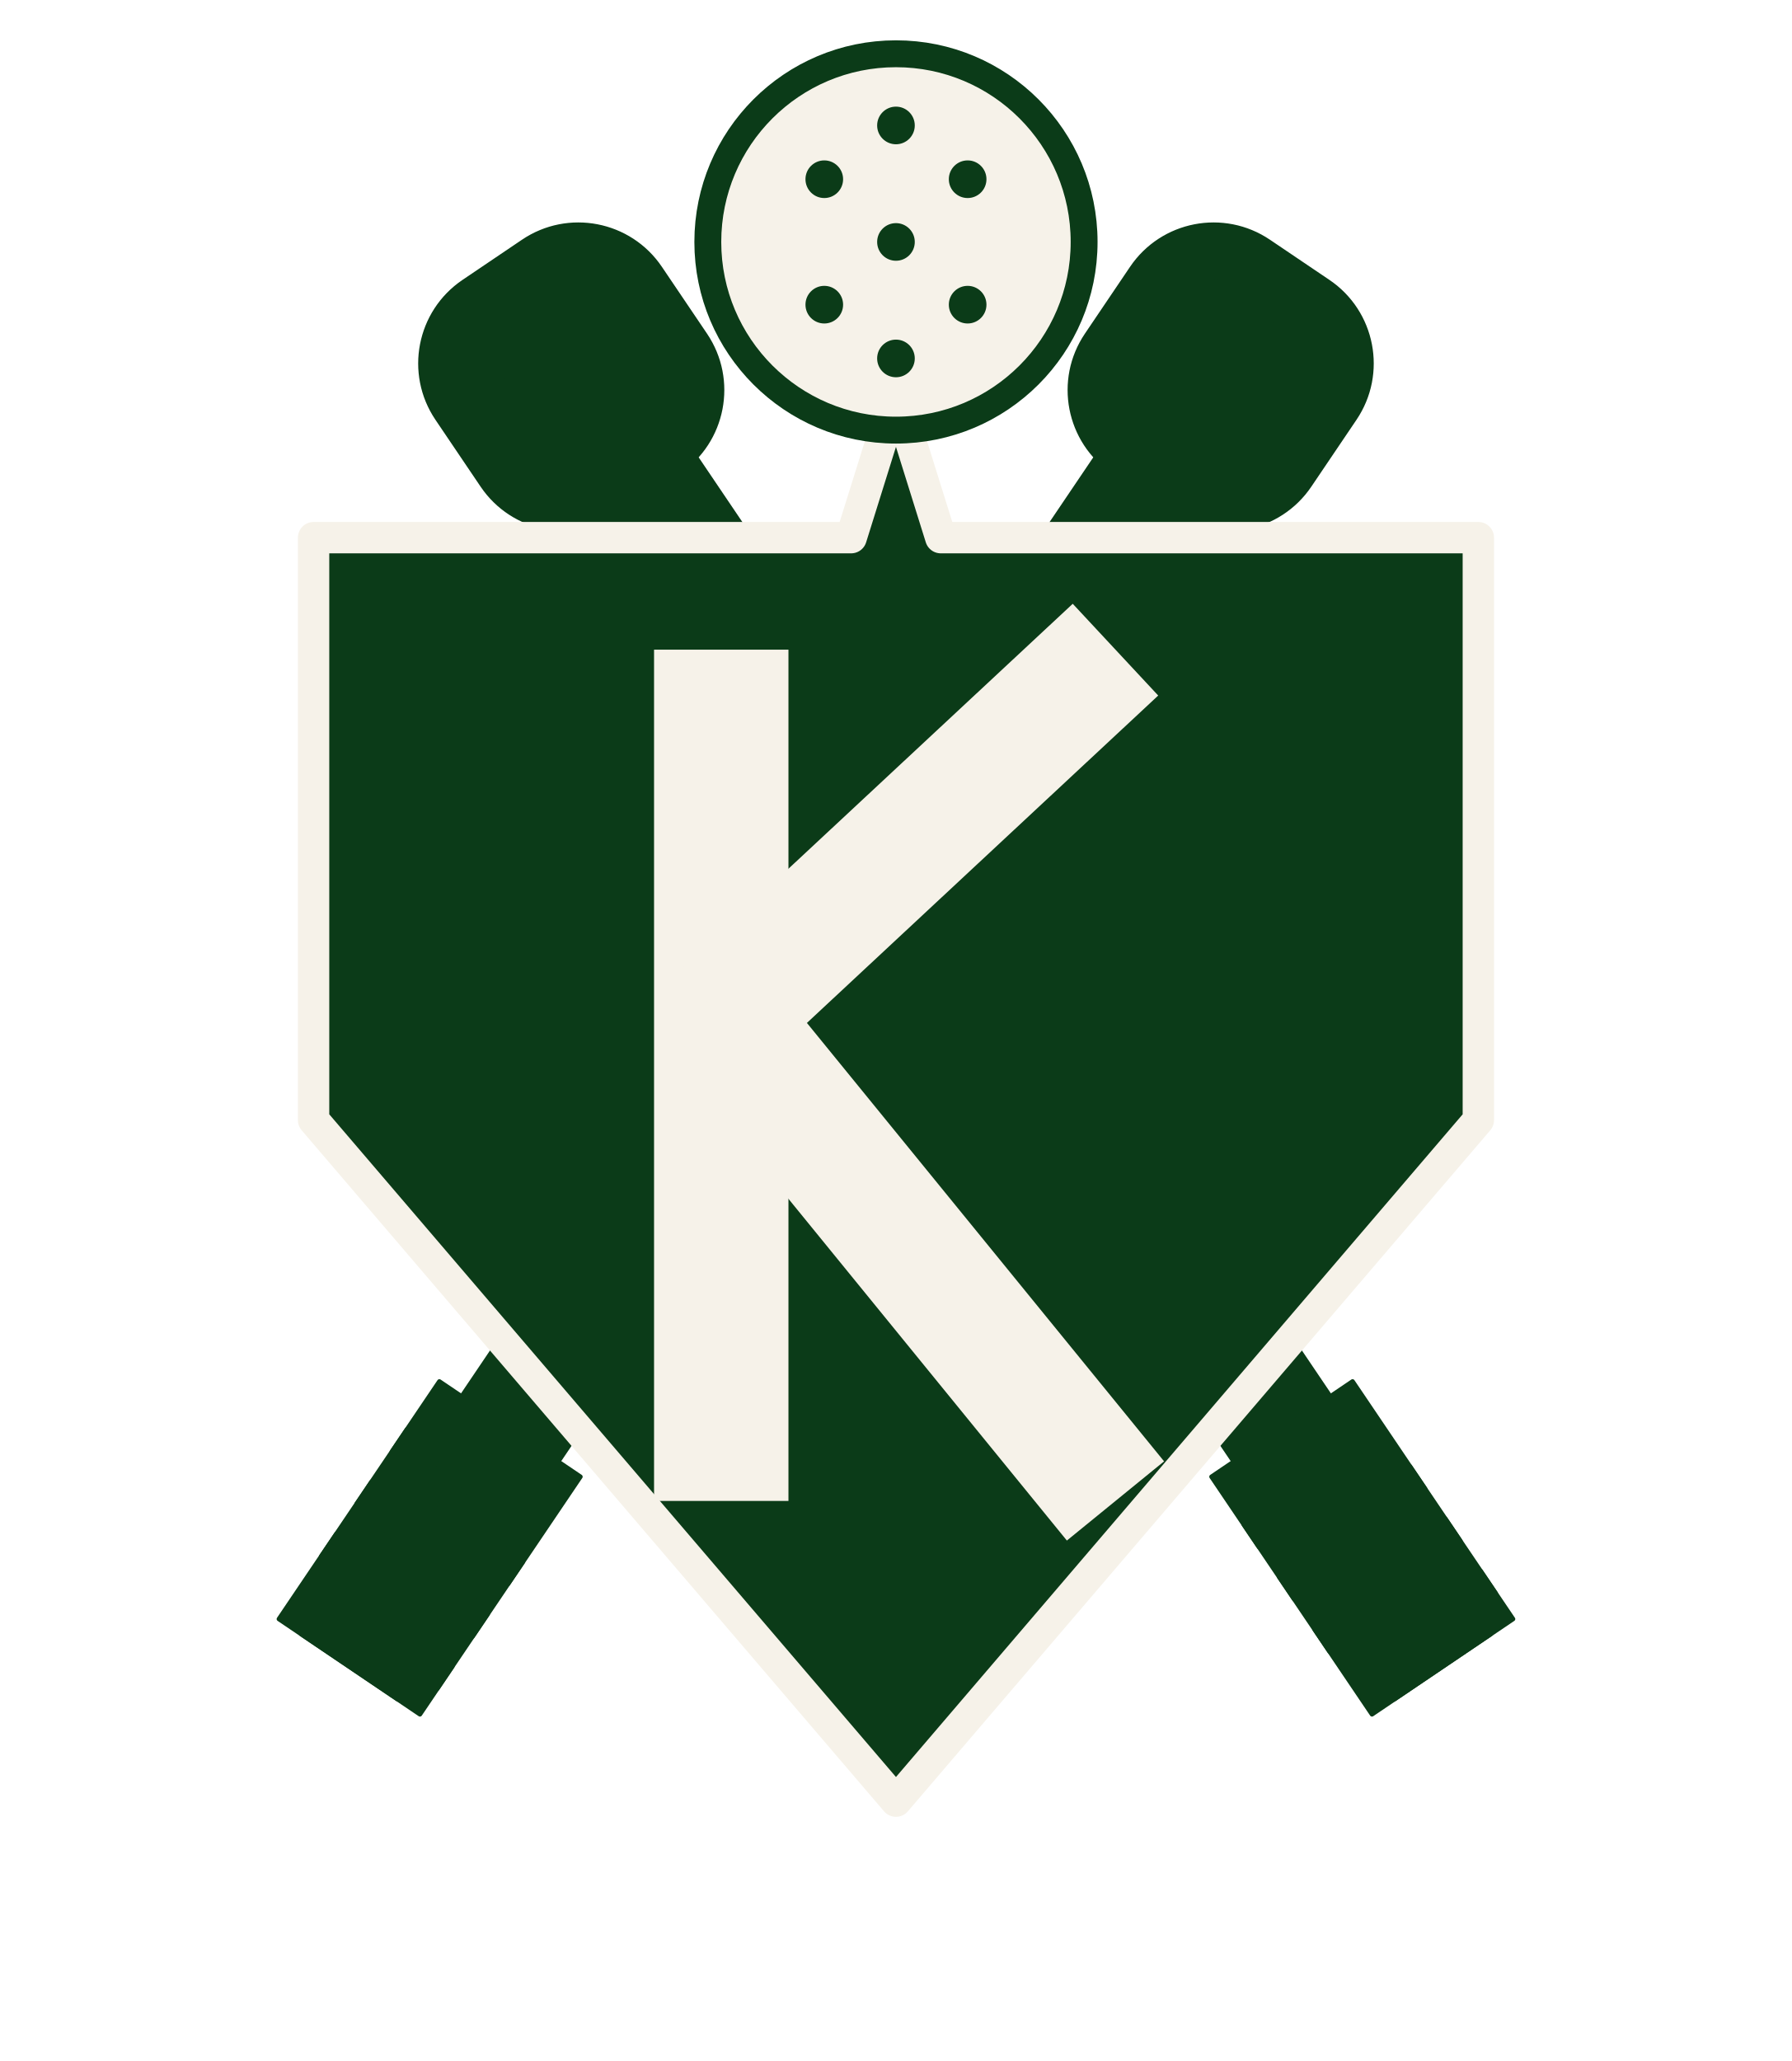
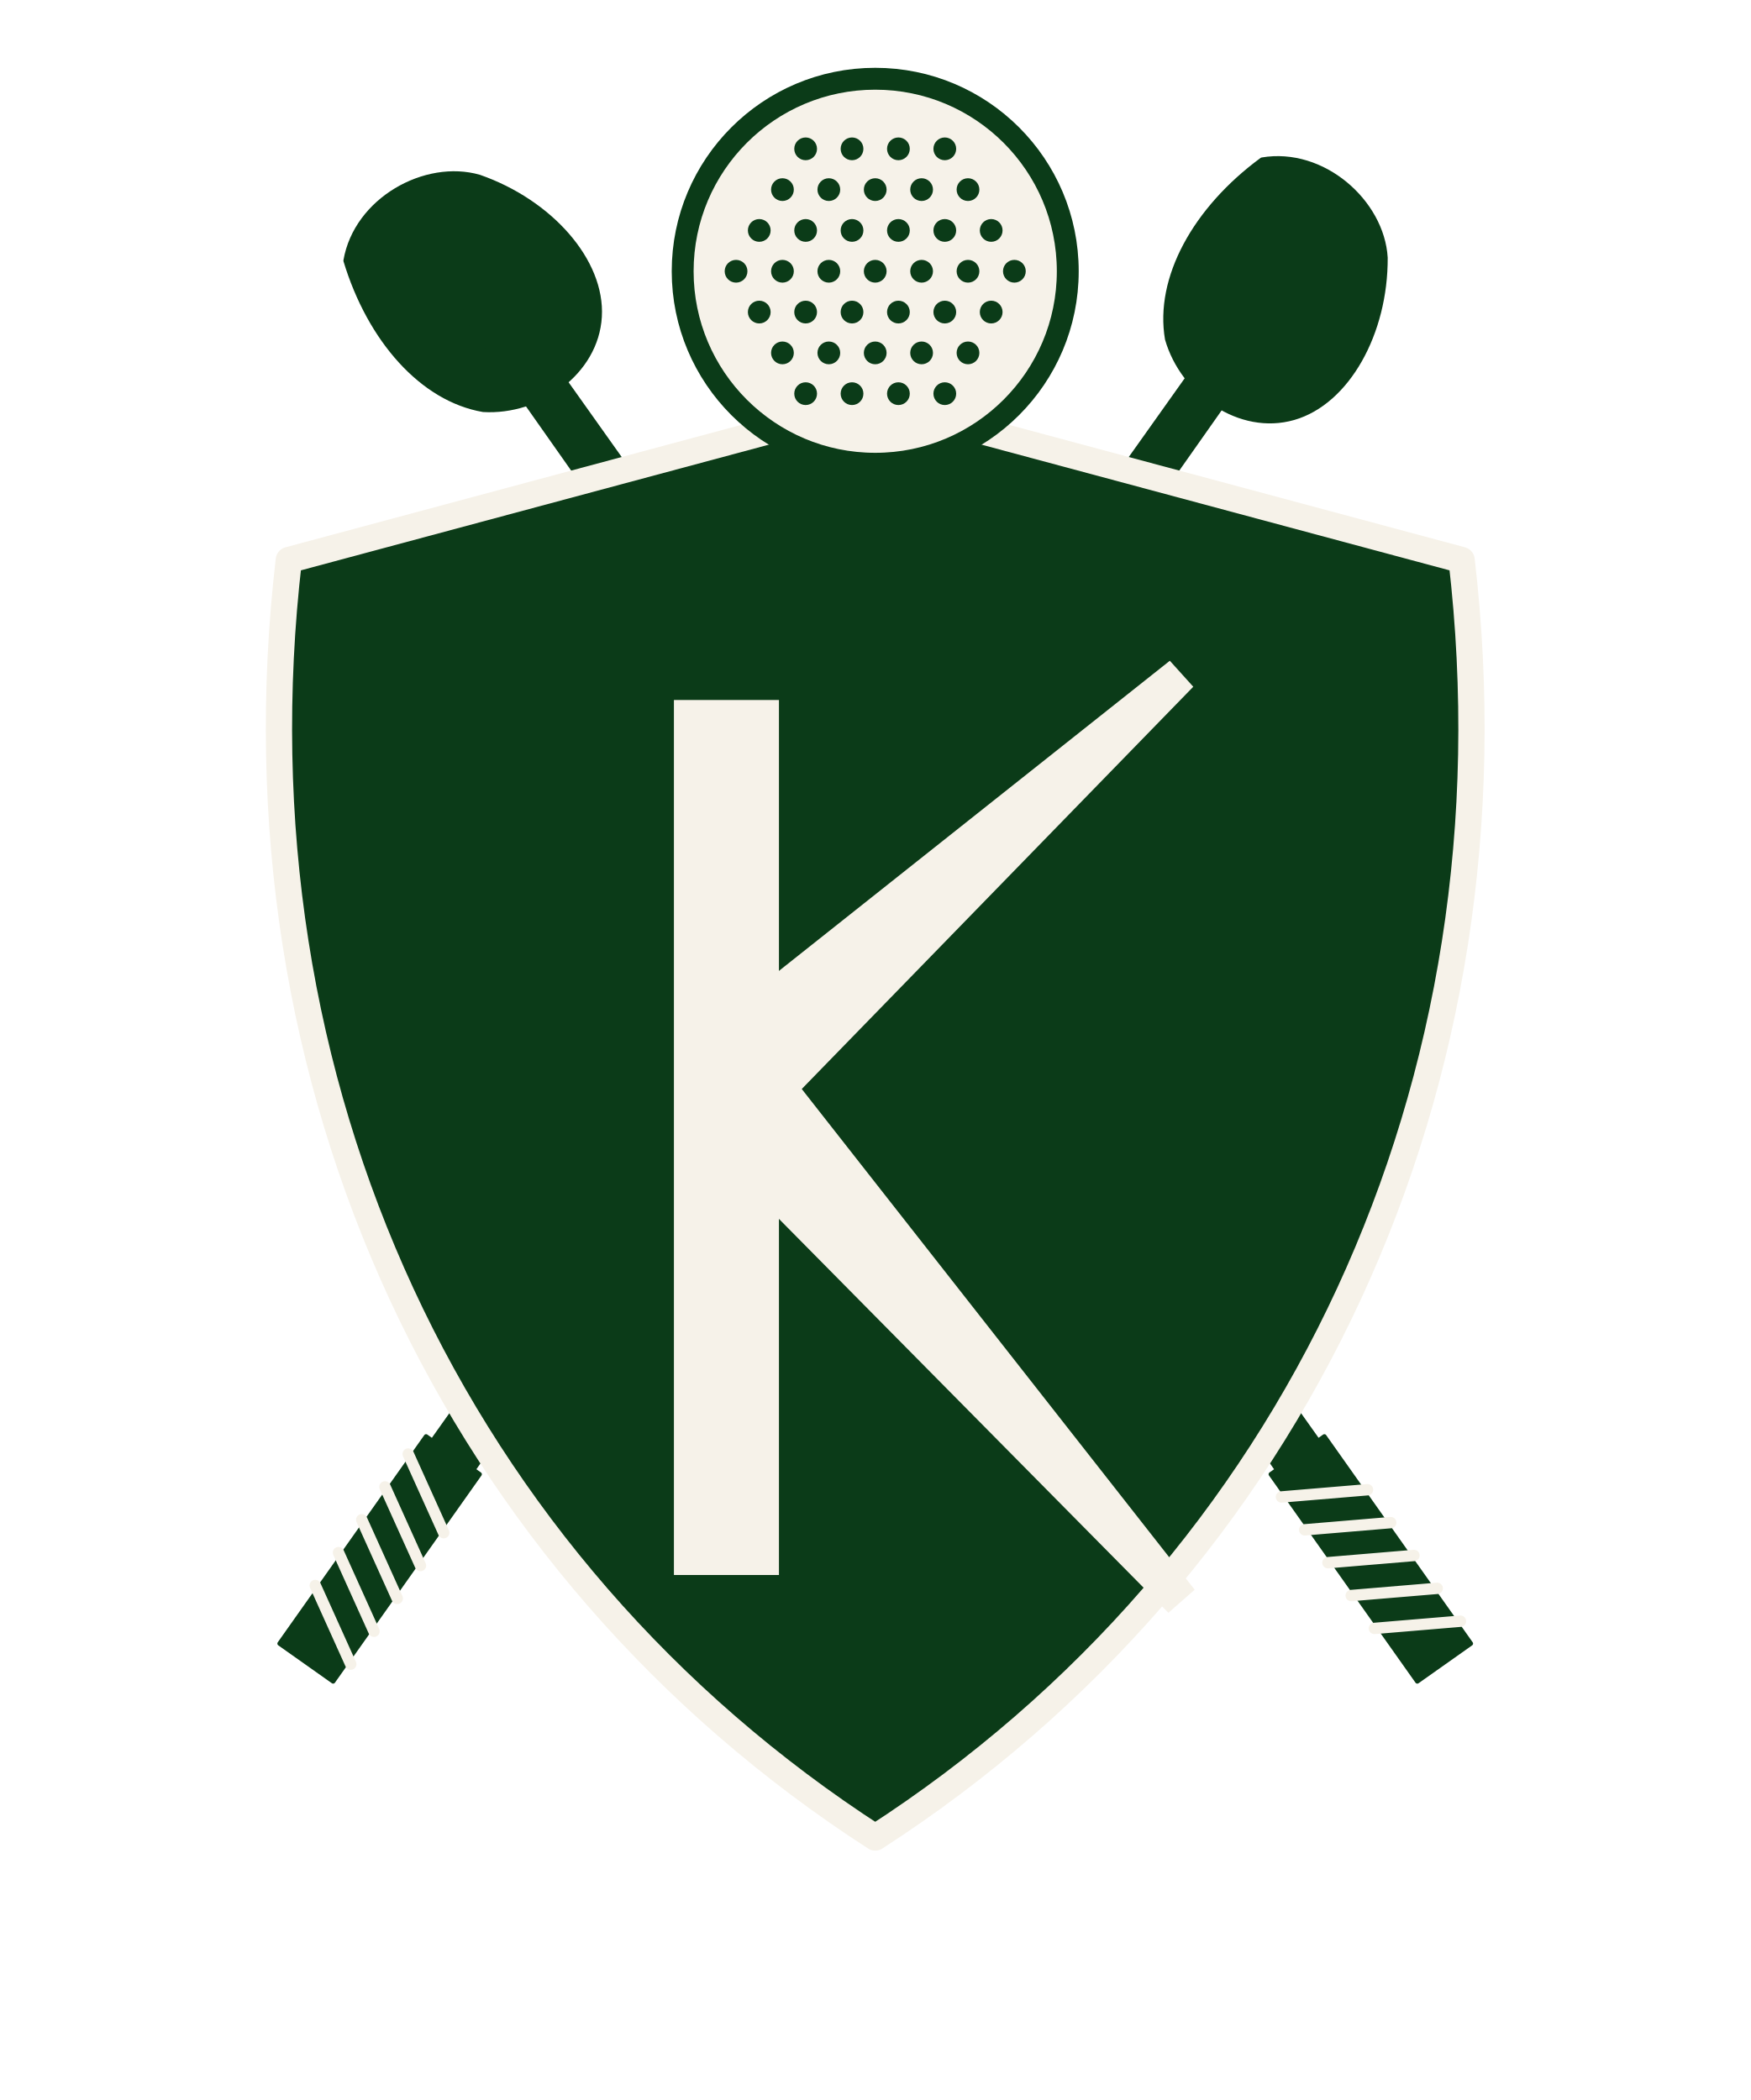
- <svg xmlns="http://www.w3.org/2000/svg" viewBox="0 0 400 460">
+ <svg xmlns="http://www.w3.org/2000/svg" viewBox="0 0 400 480">
  <g fill="#0B3B18" stroke="#0B3B18" stroke-width="1" stroke-linejoin="round">
-     <g transform="translate(118,70) rotate(-34.04)">
-       <rect x="-30" y="-14" width="60" height="62" rx="22" />
-       <polygon points="-13.00,0.00 -13.00,364.44 13.00,364.44 13.00,0.00" />
-       <polygon points="-19.00,300.44 -19.00,364.44 19.00,364.44 19.00,300.44" />
-       <polygon points="-19.00,313.36 19.00,323.36 19.00,329.36 -19.00,319.36" />
-       <polygon points="-19.00,327.44 19.00,337.44 19.00,343.44 -19.00,333.44" />
-       <polygon points="-19.00,341.52 19.00,351.52 19.00,357.52 -19.00,347.52" />
+     <g transform="translate(108,66) rotate(-35.26)">
+       <path d="M -20,-22 C -26,-4 -24,14 -14,24 C -4,32 12,32 20,22 C 28,12 26,-6 16,-20 C 8,-30 -10,-32 -20,-22 Z" />
+       <polygon points="-5.00,0.00 -5.75,336.55 5.75,336.55 5.00,0.00" />
+       <polygon points="-7.50,326.55 -7.50,384.55 7.50,384.55 7.50,326.55" />
+       <line x1="-8.5" y1="332.2" x2="8.5" y2="342.2" stroke="#F6F2E9" stroke-width="2.6" stroke-linecap="round" />
+       <line x1="-8.5" y1="341.4" x2="8.5" y2="351.4" stroke="#F6F2E9" stroke-width="2.6" stroke-linecap="round" />
+       <line x1="-8.5" y1="350.6" x2="8.5" y2="360.6" stroke="#F6F2E9" stroke-width="2.6" stroke-linecap="round" />
+       <line x1="-8.5" y1="359.8" x2="8.5" y2="369.8" stroke="#F6F2E9" stroke-width="2.6" stroke-linecap="round" />
+       <line x1="-8.5" y1="369.0" x2="8.5" y2="379.0" stroke="#F6F2E9" stroke-width="2.6" stroke-linecap="round" />
    </g>
-     <g transform="translate(282,70) rotate(34.04)">
-       <rect x="-30" y="-14" width="60" height="62" rx="22" />
-       <polygon points="-13.00,0.00 -13.00,364.44 13.00,364.44 13.00,0.00" />
-       <polygon points="-19.00,300.44 -19.00,364.44 19.00,364.44 19.00,300.44" />
-       <polygon points="-19.00,313.36 19.00,323.36 19.00,329.36 -19.00,319.36" />
-       <polygon points="-19.00,327.44 19.00,337.44 19.00,343.44 -19.00,333.44" />
-       <polygon points="-19.00,341.52 19.00,351.52 19.00,357.52 -19.00,347.52" />
+     <g transform="translate(292,66) rotate(35.26)">
+       <path d="M -20,-22 C -26,-4 -24,14 -14,24 C -4,32 12,32 20,22 C 28,12 26,-6 16,-20 C 8,-30 -10,-32 -20,-22 Z" />
+       <polygon points="-5.00,0.00 -5.75,336.55 5.75,336.55 5.00,0.00" />
+       <polygon points="-7.50,326.55 -7.50,384.55 7.50,384.55 7.50,326.55" />
+       <line x1="-8.5" y1="332.2" x2="8.5" y2="342.2" stroke="#F6F2E9" stroke-width="2.6" stroke-linecap="round" />
+       <line x1="-8.5" y1="341.4" x2="8.5" y2="351.4" stroke="#F6F2E9" stroke-width="2.6" stroke-linecap="round" />
+       <line x1="-8.5" y1="350.6" x2="8.5" y2="360.6" stroke="#F6F2E9" stroke-width="2.6" stroke-linecap="round" />
+       <line x1="-8.5" y1="359.8" x2="8.5" y2="369.8" stroke="#F6F2E9" stroke-width="2.6" stroke-linecap="round" />
+       <line x1="-8.5" y1="369.0" x2="8.5" y2="379.0" stroke="#F6F2E9" stroke-width="2.6" stroke-linecap="round" />
    </g>
  </g>
-   <g fill="#0B3B18" stroke="#F6F2E9" stroke-width="7" stroke-linejoin="round" stroke-linecap="round">
-     <polygon points="70.00,120.00 190.00,120.00 200.00,88.00 210.00,120.00 330.00,120.00 330.00,250.00 200.00,402.00 70.00,250.00" />
+   <g fill="#0B3B18" stroke="#F6F2E9" stroke-width="6" stroke-linejoin="round" stroke-linecap="round">
+     <path d="M66,128 L200,92 L334,128 C 348,248 296,358 200,420 C 104,358 52,248 66,128 Z" />
  </g>
-   <g fill="#F6F2E9" stroke="#0B3B18" stroke-width="6">
-     <circle cx="200" cy="54" r="42" />
+   <g fill="#F6F2E9" stroke="#0B3B18" stroke-width="5">
+     <circle cx="200.00" cy="62.00" r="44.00" />
  </g>
  <g fill="#0B3B18">
-     <circle cx="200" cy="54" r="4.2" />
-     <circle cx="184" cy="40" r="4.2" />
-     <circle cx="216" cy="40" r="4.2" />
-     <circle cx="184" cy="68" r="4.2" />
-     <circle cx="216" cy="68" r="4.2" />
-     <circle cx="200" cy="28" r="4.2" />
-     <circle cx="200" cy="80" r="4.2" />
+     <circle cx="184.10" cy="34.02" r="2.60" />
+     <circle cx="194.70" cy="34.02" r="2.60" />
+     <circle cx="205.30" cy="34.02" r="2.60" />
+     <circle cx="215.90" cy="34.02" r="2.60" />
+     <circle cx="178.80" cy="43.34" r="2.60" />
+     <circle cx="189.40" cy="43.34" r="2.60" />
+     <circle cx="200.00" cy="43.34" r="2.60" />
+     <circle cx="210.60" cy="43.34" r="2.60" />
+     <circle cx="221.20" cy="43.34" r="2.60" />
+     <circle cx="173.50" cy="52.67" r="2.60" />
+     <circle cx="184.10" cy="52.67" r="2.60" />
+     <circle cx="194.70" cy="52.67" r="2.60" />
+     <circle cx="205.30" cy="52.67" r="2.60" />
+     <circle cx="215.90" cy="52.67" r="2.60" />
+     <circle cx="226.50" cy="52.67" r="2.60" />
+     <circle cx="168.20" cy="62.00" r="2.60" />
+     <circle cx="178.80" cy="62.00" r="2.60" />
+     <circle cx="189.40" cy="62.00" r="2.60" />
+     <circle cx="200.00" cy="62.00" r="2.60" />
+     <circle cx="210.60" cy="62.00" r="2.60" />
+     <circle cx="221.20" cy="62.00" r="2.60" />
+     <circle cx="231.80" cy="62.00" r="2.60" />
+     <circle cx="173.50" cy="71.33" r="2.60" />
+     <circle cx="184.10" cy="71.33" r="2.60" />
+     <circle cx="194.70" cy="71.33" r="2.60" />
+     <circle cx="205.30" cy="71.33" r="2.60" />
+     <circle cx="215.90" cy="71.33" r="2.60" />
+     <circle cx="226.50" cy="71.33" r="2.60" />
+     <circle cx="178.80" cy="80.66" r="2.60" />
+     <circle cx="189.40" cy="80.66" r="2.60" />
+     <circle cx="200.00" cy="80.66" r="2.60" />
+     <circle cx="210.60" cy="80.66" r="2.60" />
+     <circle cx="221.20" cy="80.66" r="2.60" />
+     <circle cx="184.10" cy="89.98" r="2.60" />
+     <circle cx="194.70" cy="89.98" r="2.60" />
+     <circle cx="205.30" cy="89.98" r="2.60" />
+     <circle cx="215.90" cy="89.98" r="2.60" />
  </g>
  <g fill="#F6F2E9">
-     <g transform="translate(145,145)">
-       <polygon points="1.00,0.00 1.00,190.00 31.00,190.00 31.00,0.00" />
-       <polygon points="25.54,92.24 113.54,10.24 94.46,-10.24 6.46,71.76" />
-       <polygon points="5.15,90.84 93.15,198.84 114.85,181.16 26.85,73.16" />
+     <g transform="translate(152,160)">
+       <polygon points="2.00,0.00 2.00,200.00 26.00,200.00 26.00,0.00" />
+       <polygon points="22.72,97.64 120.68,-3.03 115.32,-8.97 5.28,78.36" />
+       <polygon points="4.25,96.60 115.00,208.64 121.00,203.36 23.75,79.40" />
    </g>
  </g>
</svg>
